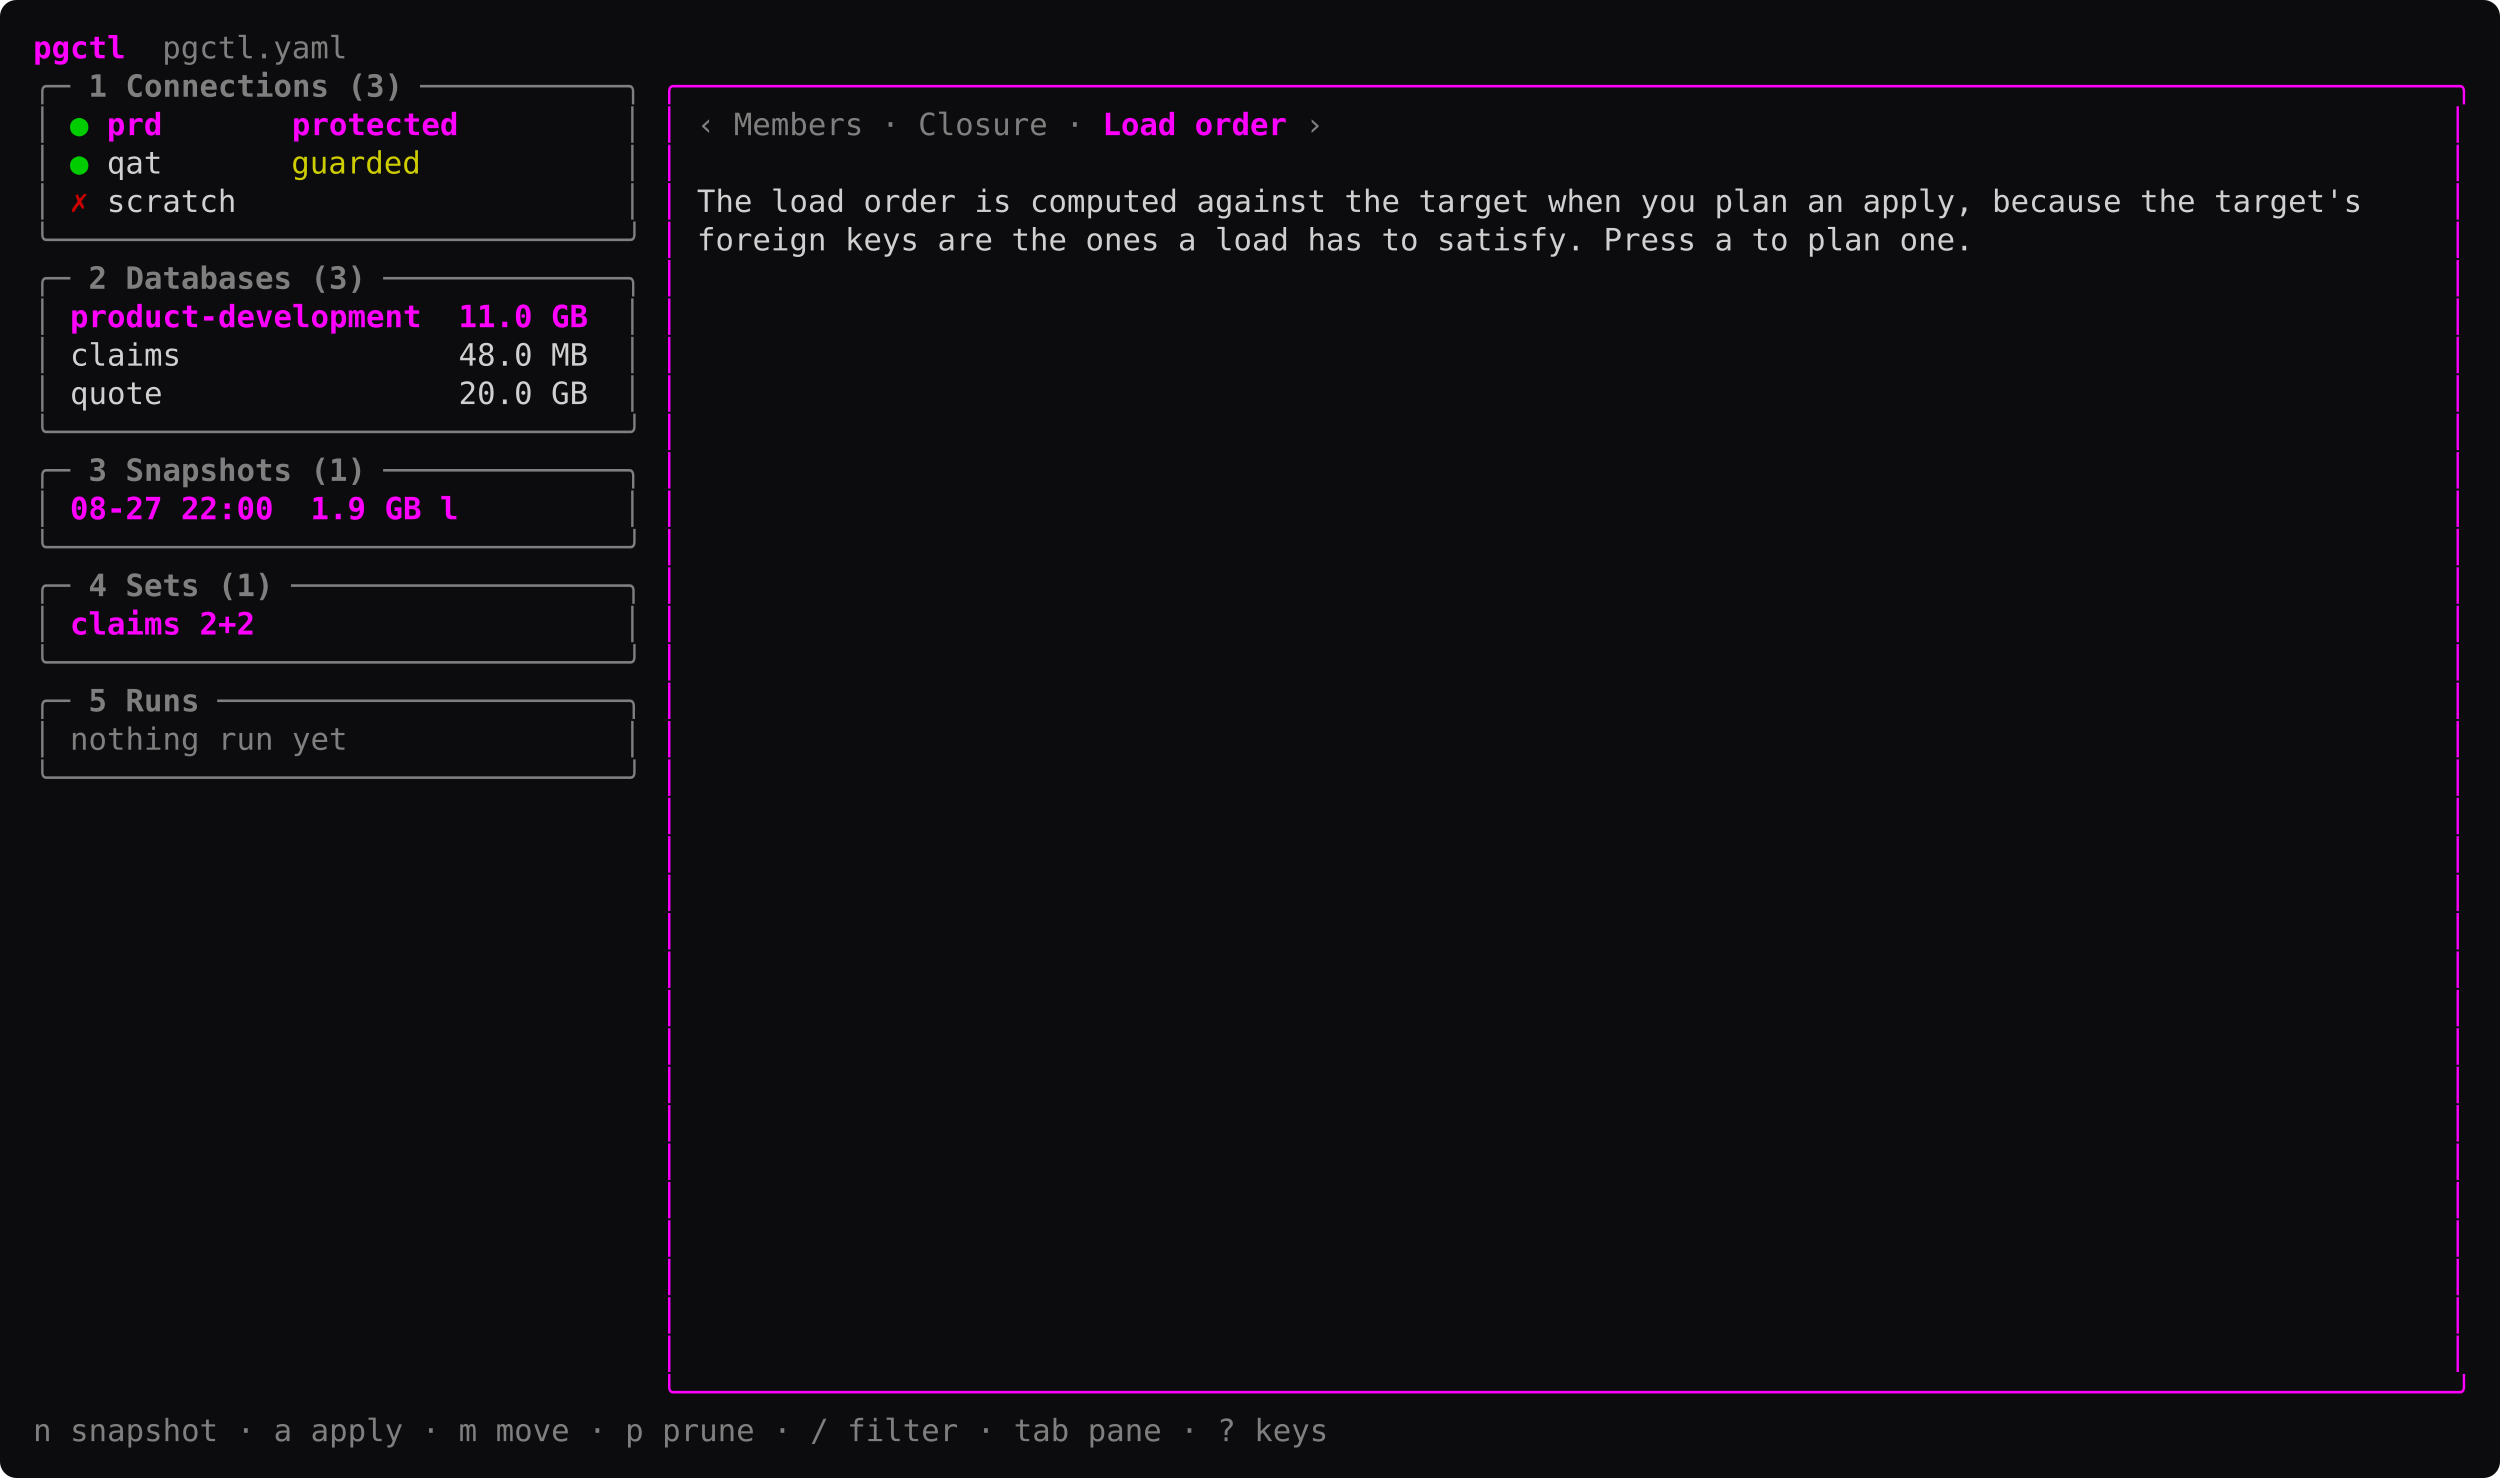
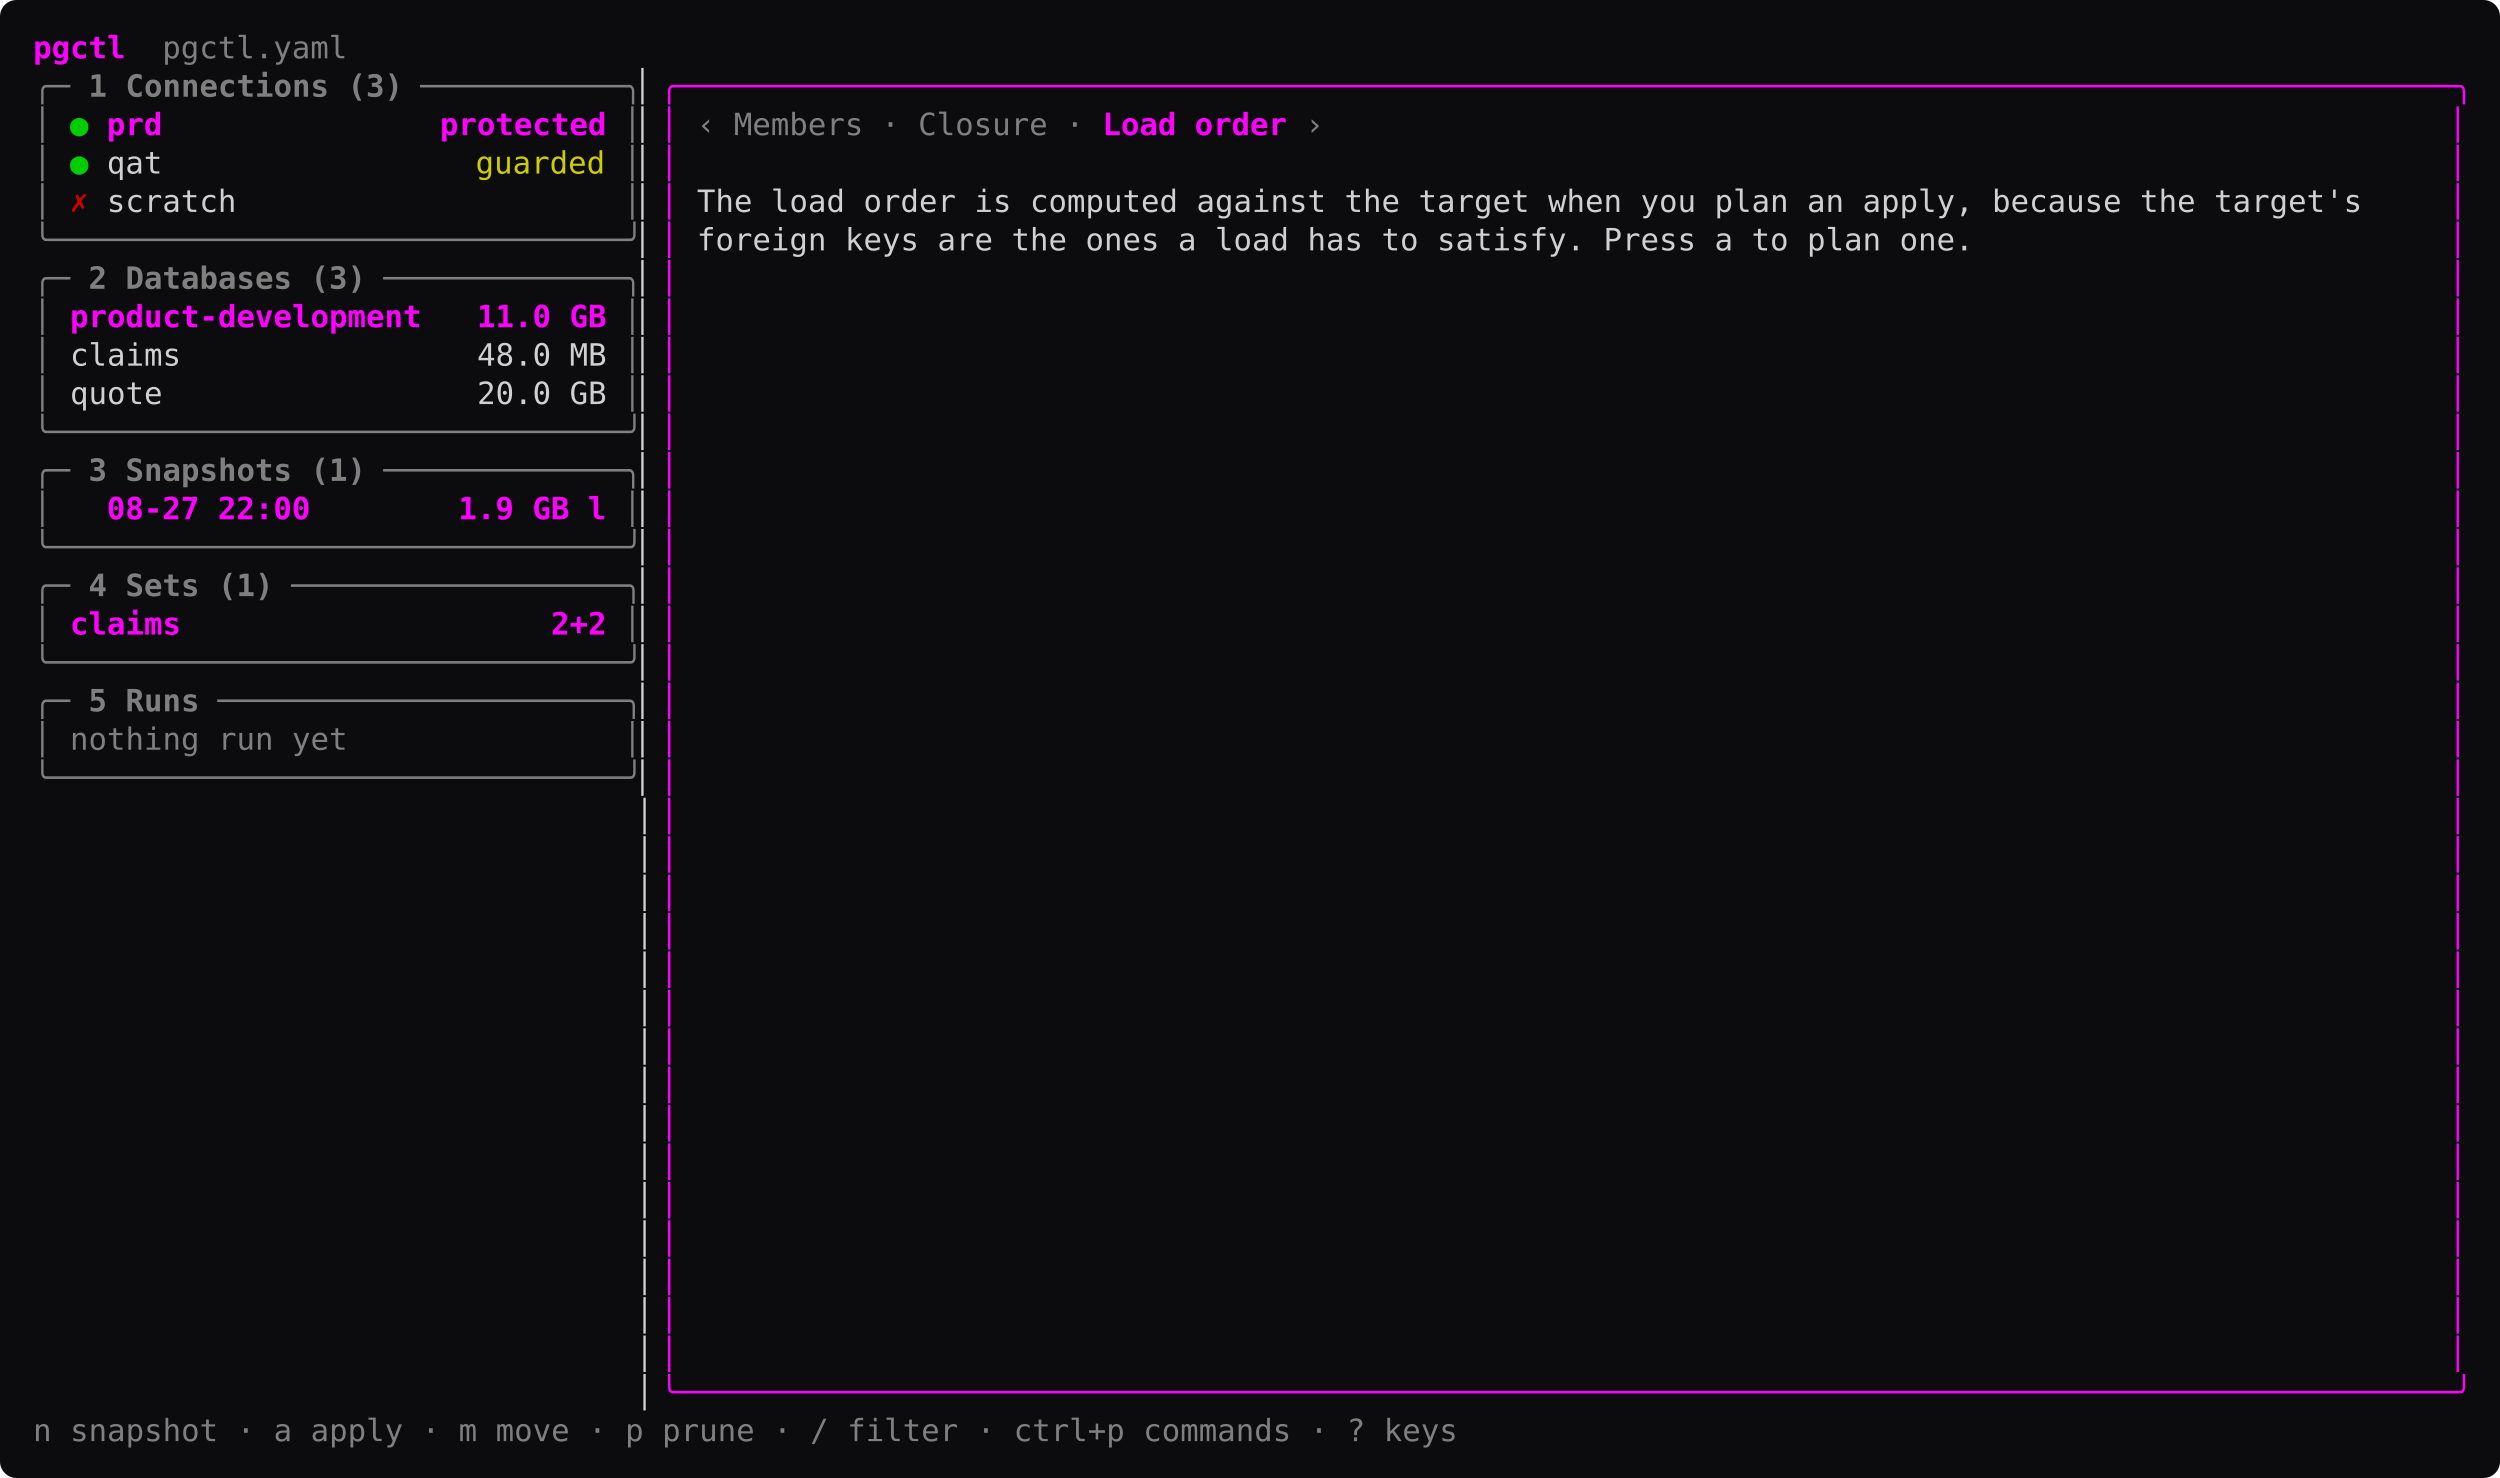
<svg xmlns="http://www.w3.org/2000/svg" width="1057.6" height="625.25" viewBox="0 0 1057.6 625.25" font-family="ui-monospace, 'SF Mono', SFMono-Regular, Menlo, Consolas, 'DejaVu Sans Mono', monospace" font-size="13" role="img">
  <rect width="1057.6" height="625.25" rx="7" fill="#0c0c0e" />
  <text x="14" y="24.68" textLength="39" lengthAdjust="spacing" fill="#ff00ff" font-weight="600" xml:space="preserve">pgctl</text>
  <text x="53" y="24.68" textLength="93.6" lengthAdjust="spacing" fill="#7f7f7f" xml:space="preserve">  pgctl.yaml</text>
  <text x="14" y="40.92" textLength="15.6" lengthAdjust="spacing" fill="#7f7f7f" xml:space="preserve">╭─</text>
  <text x="29.6" y="40.92" textLength="140.4" lengthAdjust="spacing" fill="#7f7f7f" font-weight="600" xml:space="preserve"> 1 Connections (3)</text>
  <text x="177.8" y="40.92" textLength="93.6" lengthAdjust="spacing" fill="#7f7f7f" xml:space="preserve">───────────╮</text>
+   <text x="271.4" y="40.92" textLength="7.8" lengthAdjust="spacing" fill="#d0d0d0" xml:space="preserve">▏</text>
  <text x="279.2" y="40.92" textLength="764.4" lengthAdjust="spacing" fill="#ff00ff" xml:space="preserve">╭────────────────────────────────────────────────────────────────────────────────────────────────╮</text>
  <text x="14" y="57.17" textLength="7.8" lengthAdjust="spacing" fill="#7f7f7f" xml:space="preserve">│</text>
  <text x="29.6" y="57.17" textLength="7.8" lengthAdjust="spacing" fill="#00cd00" xml:space="preserve">●</text>
-   <text x="45.2" y="57.17" textLength="148.2" lengthAdjust="spacing" fill="#ff00ff" font-weight="600" xml:space="preserve">prd       protected</text>
+   <text x="45.2" y="57.17" textLength="210.6" lengthAdjust="spacing" fill="#ff00ff" font-weight="600" xml:space="preserve">prd               protected</text>
  <text x="263.6" y="57.17" textLength="7.8" lengthAdjust="spacing" fill="#7f7f7f" xml:space="preserve">│</text>
+   <text x="271.4" y="57.17" textLength="7.8" lengthAdjust="spacing" fill="#d0d0d0" xml:space="preserve">▏</text>
  <text x="279.2" y="57.17" textLength="7.8" lengthAdjust="spacing" fill="#ff00ff" xml:space="preserve">│</text>
  <text x="294.8" y="57.17" textLength="7.8" lengthAdjust="spacing" fill="#7f7f7f" xml:space="preserve">‹</text>
  <text x="302.6" y="57.17" textLength="62.4" lengthAdjust="spacing" fill="#7f7f7f" xml:space="preserve"> Members</text>
  <text x="372.8" y="57.17" textLength="7.8" lengthAdjust="spacing" fill="#7f7f7f" xml:space="preserve">·</text>
  <text x="380.6" y="57.17" textLength="62.4" lengthAdjust="spacing" fill="#7f7f7f" xml:space="preserve"> Closure</text>
  <text x="450.8" y="57.17" textLength="7.8" lengthAdjust="spacing" fill="#7f7f7f" xml:space="preserve">·</text>
  <text x="466.4" y="57.17" textLength="7.8" lengthAdjust="spacing" fill="#ff00ff" font-weight="600" xml:space="preserve">L</text>
  <text x="474.2" y="57.17" textLength="7.8" lengthAdjust="spacing" fill="#ff00ff" font-weight="600" xml:space="preserve">o</text>
  <text x="482" y="57.17" textLength="7.8" lengthAdjust="spacing" fill="#ff00ff" font-weight="600" xml:space="preserve">a</text>
  <text x="489.8" y="57.17" textLength="7.8" lengthAdjust="spacing" fill="#ff00ff" font-weight="600" xml:space="preserve">d</text>
  <text x="505.4" y="57.17" textLength="7.8" lengthAdjust="spacing" fill="#ff00ff" font-weight="600" xml:space="preserve">o</text>
  <text x="513.2" y="57.17" textLength="7.8" lengthAdjust="spacing" fill="#ff00ff" font-weight="600" xml:space="preserve">r</text>
  <text x="521" y="57.17" textLength="7.8" lengthAdjust="spacing" fill="#ff00ff" font-weight="600" xml:space="preserve">d</text>
  <text x="528.8" y="57.17" textLength="7.8" lengthAdjust="spacing" fill="#ff00ff" font-weight="600" xml:space="preserve">e</text>
  <text x="536.6" y="57.17" textLength="7.8" lengthAdjust="spacing" fill="#ff00ff" font-weight="600" xml:space="preserve">r</text>
  <text x="552.2" y="57.17" textLength="7.8" lengthAdjust="spacing" fill="#7f7f7f" xml:space="preserve">›</text>
  <text x="1035.8" y="57.17" textLength="7.8" lengthAdjust="spacing" fill="#ff00ff" xml:space="preserve">│</text>
  <text x="14" y="73.42" textLength="7.8" lengthAdjust="spacing" fill="#7f7f7f" xml:space="preserve">│</text>
  <text x="29.6" y="73.42" textLength="7.8" lengthAdjust="spacing" fill="#00cd00" xml:space="preserve">●</text>
  <text x="45.2" y="73.42" textLength="23.4" lengthAdjust="spacing" fill="#d0d0d0" xml:space="preserve">qat</text>
-   <text x="115.4" y="73.42" textLength="62.4" lengthAdjust="spacing" fill="#cdcd00" xml:space="preserve"> guarded</text>
+   <text x="201.2" y="73.42" textLength="54.6" lengthAdjust="spacing" fill="#cdcd00" xml:space="preserve">guarded</text>
  <text x="263.6" y="73.42" textLength="7.8" lengthAdjust="spacing" fill="#7f7f7f" xml:space="preserve">│</text>
+   <text x="271.4" y="73.42" textLength="7.8" lengthAdjust="spacing" fill="#d0d0d0" xml:space="preserve">▏</text>
  <text x="279.2" y="73.42" textLength="7.8" lengthAdjust="spacing" fill="#ff00ff" xml:space="preserve">│</text>
  <text x="1035.8" y="73.42" textLength="7.8" lengthAdjust="spacing" fill="#ff00ff" xml:space="preserve">│</text>
  <text x="14" y="89.67" textLength="7.8" lengthAdjust="spacing" fill="#7f7f7f" xml:space="preserve">│</text>
  <text x="29.6" y="89.67" textLength="7.8" lengthAdjust="spacing" fill="#cd0000" font-weight="600" xml:space="preserve">✗</text>
  <text x="45.2" y="89.67" textLength="54.6" lengthAdjust="spacing" fill="#d0d0d0" xml:space="preserve">scratch</text>
  <text x="263.6" y="89.67" textLength="7.8" lengthAdjust="spacing" fill="#7f7f7f" xml:space="preserve">│</text>
+   <text x="271.4" y="89.67" textLength="7.8" lengthAdjust="spacing" fill="#d0d0d0" xml:space="preserve">▏</text>
  <text x="279.2" y="89.67" textLength="7.8" lengthAdjust="spacing" fill="#ff00ff" xml:space="preserve">│</text>
  <text x="287" y="89.67" textLength="709.8" lengthAdjust="spacing" fill="#d0d0d0" xml:space="preserve"> The load order is computed against the target when you plan an apply, because the target's</text>
  <text x="1035.8" y="89.67" textLength="7.8" lengthAdjust="spacing" fill="#ff00ff" xml:space="preserve">│</text>
  <text x="14" y="105.92" textLength="257.4" lengthAdjust="spacing" fill="#7f7f7f" xml:space="preserve">╰───────────────────────────────╯</text>
+   <text x="271.4" y="105.92" textLength="7.8" lengthAdjust="spacing" fill="#d0d0d0" xml:space="preserve">▏</text>
  <text x="279.2" y="105.92" textLength="7.8" lengthAdjust="spacing" fill="#ff00ff" xml:space="preserve">│</text>
  <text x="287" y="105.92" textLength="546" lengthAdjust="spacing" fill="#d0d0d0" xml:space="preserve"> foreign keys are the ones a load has to satisfy. Press a to plan one.</text>
  <text x="1035.8" y="105.92" textLength="7.8" lengthAdjust="spacing" fill="#ff00ff" xml:space="preserve">│</text>
  <text x="14" y="122.17" textLength="15.6" lengthAdjust="spacing" fill="#7f7f7f" xml:space="preserve">╭─</text>
  <text x="29.6" y="122.17" textLength="124.8" lengthAdjust="spacing" fill="#7f7f7f" font-weight="600" xml:space="preserve"> 2 Databases (3)</text>
  <text x="162.2" y="122.17" textLength="109.2" lengthAdjust="spacing" fill="#7f7f7f" xml:space="preserve">─────────────╮</text>
+   <text x="271.4" y="122.17" textLength="7.8" lengthAdjust="spacing" fill="#d0d0d0" xml:space="preserve">▏</text>
  <text x="279.2" y="122.17" textLength="7.8" lengthAdjust="spacing" fill="#ff00ff" xml:space="preserve">│</text>
  <text x="1035.8" y="122.17" textLength="7.8" lengthAdjust="spacing" fill="#ff00ff" xml:space="preserve">│</text>
  <text x="14" y="138.43" textLength="7.8" lengthAdjust="spacing" fill="#7f7f7f" xml:space="preserve">│</text>
-   <text x="29.6" y="138.43" textLength="218.4" lengthAdjust="spacing" fill="#ff00ff" font-weight="600" xml:space="preserve">product-development  11.0 GB</text>
+   <text x="29.6" y="138.43" textLength="226.2" lengthAdjust="spacing" fill="#ff00ff" font-weight="600" xml:space="preserve">product-development   11.0 GB</text>
  <text x="263.6" y="138.43" textLength="7.8" lengthAdjust="spacing" fill="#7f7f7f" xml:space="preserve">│</text>
+   <text x="271.4" y="138.43" textLength="7.8" lengthAdjust="spacing" fill="#d0d0d0" xml:space="preserve">▏</text>
  <text x="279.2" y="138.43" textLength="7.8" lengthAdjust="spacing" fill="#ff00ff" xml:space="preserve">│</text>
  <text x="1035.8" y="138.43" textLength="7.8" lengthAdjust="spacing" fill="#ff00ff" xml:space="preserve">│</text>
  <text x="14" y="154.68" textLength="7.8" lengthAdjust="spacing" fill="#7f7f7f" xml:space="preserve">│</text>
-   <text x="21.8" y="154.68" textLength="226.2" lengthAdjust="spacing" fill="#d0d0d0" xml:space="preserve"> claims               48.0 MB</text>
+   <text x="21.8" y="154.68" textLength="234" lengthAdjust="spacing" fill="#d0d0d0" xml:space="preserve"> claims                48.0 MB</text>
  <text x="263.6" y="154.68" textLength="7.8" lengthAdjust="spacing" fill="#7f7f7f" xml:space="preserve">│</text>
+   <text x="271.4" y="154.68" textLength="7.8" lengthAdjust="spacing" fill="#d0d0d0" xml:space="preserve">▏</text>
  <text x="279.2" y="154.68" textLength="7.8" lengthAdjust="spacing" fill="#ff00ff" xml:space="preserve">│</text>
  <text x="1035.8" y="154.68" textLength="7.8" lengthAdjust="spacing" fill="#ff00ff" xml:space="preserve">│</text>
  <text x="14" y="170.93" textLength="7.8" lengthAdjust="spacing" fill="#7f7f7f" xml:space="preserve">│</text>
-   <text x="21.8" y="170.93" textLength="226.2" lengthAdjust="spacing" fill="#d0d0d0" xml:space="preserve"> quote                20.0 GB</text>
+   <text x="21.8" y="170.93" textLength="234" lengthAdjust="spacing" fill="#d0d0d0" xml:space="preserve"> quote                 20.0 GB</text>
  <text x="263.6" y="170.93" textLength="7.8" lengthAdjust="spacing" fill="#7f7f7f" xml:space="preserve">│</text>
+   <text x="271.4" y="170.93" textLength="7.8" lengthAdjust="spacing" fill="#d0d0d0" xml:space="preserve">▏</text>
  <text x="279.2" y="170.93" textLength="7.8" lengthAdjust="spacing" fill="#ff00ff" xml:space="preserve">│</text>
  <text x="1035.8" y="170.93" textLength="7.8" lengthAdjust="spacing" fill="#ff00ff" xml:space="preserve">│</text>
  <text x="14" y="187.18" textLength="257.4" lengthAdjust="spacing" fill="#7f7f7f" xml:space="preserve">╰───────────────────────────────╯</text>
+   <text x="271.4" y="187.18" textLength="7.8" lengthAdjust="spacing" fill="#d0d0d0" xml:space="preserve">▏</text>
  <text x="279.2" y="187.18" textLength="7.8" lengthAdjust="spacing" fill="#ff00ff" xml:space="preserve">│</text>
  <text x="1035.8" y="187.18" textLength="7.8" lengthAdjust="spacing" fill="#ff00ff" xml:space="preserve">│</text>
  <text x="14" y="203.43" textLength="15.6" lengthAdjust="spacing" fill="#7f7f7f" xml:space="preserve">╭─</text>
  <text x="29.6" y="203.43" textLength="124.8" lengthAdjust="spacing" fill="#7f7f7f" font-weight="600" xml:space="preserve"> 3 Snapshots (1)</text>
  <text x="162.2" y="203.43" textLength="109.2" lengthAdjust="spacing" fill="#7f7f7f" xml:space="preserve">─────────────╮</text>
+   <text x="271.4" y="203.43" textLength="7.8" lengthAdjust="spacing" fill="#d0d0d0" xml:space="preserve">▏</text>
  <text x="279.2" y="203.43" textLength="7.8" lengthAdjust="spacing" fill="#ff00ff" xml:space="preserve">│</text>
  <text x="1035.8" y="203.43" textLength="7.8" lengthAdjust="spacing" fill="#ff00ff" xml:space="preserve">│</text>
  <text x="14" y="219.68" textLength="7.8" lengthAdjust="spacing" fill="#7f7f7f" xml:space="preserve">│</text>
-   <text x="29.6" y="219.68" textLength="163.8" lengthAdjust="spacing" fill="#ff00ff" font-weight="600" xml:space="preserve">08-27 22:00  1.9 GB l</text>
+   <text x="45.2" y="219.68" textLength="210.6" lengthAdjust="spacing" fill="#ff00ff" font-weight="600" xml:space="preserve">08-27 22:00        1.9 GB l</text>
  <text x="263.6" y="219.68" textLength="7.8" lengthAdjust="spacing" fill="#7f7f7f" xml:space="preserve">│</text>
+   <text x="271.4" y="219.68" textLength="7.8" lengthAdjust="spacing" fill="#d0d0d0" xml:space="preserve">▏</text>
  <text x="279.2" y="219.68" textLength="7.8" lengthAdjust="spacing" fill="#ff00ff" xml:space="preserve">│</text>
  <text x="1035.8" y="219.68" textLength="7.8" lengthAdjust="spacing" fill="#ff00ff" xml:space="preserve">│</text>
  <text x="14" y="235.93" textLength="257.4" lengthAdjust="spacing" fill="#7f7f7f" xml:space="preserve">╰───────────────────────────────╯</text>
+   <text x="271.4" y="235.93" textLength="7.8" lengthAdjust="spacing" fill="#d0d0d0" xml:space="preserve">▏</text>
  <text x="279.2" y="235.93" textLength="7.8" lengthAdjust="spacing" fill="#ff00ff" xml:space="preserve">│</text>
  <text x="1035.8" y="235.93" textLength="7.8" lengthAdjust="spacing" fill="#ff00ff" xml:space="preserve">│</text>
  <text x="14" y="252.18" textLength="15.6" lengthAdjust="spacing" fill="#7f7f7f" xml:space="preserve">╭─</text>
  <text x="29.6" y="252.18" textLength="85.8" lengthAdjust="spacing" fill="#7f7f7f" font-weight="600" xml:space="preserve"> 4 Sets (1)</text>
  <text x="123.2" y="252.18" textLength="148.2" lengthAdjust="spacing" fill="#7f7f7f" xml:space="preserve">──────────────────╮</text>
+   <text x="271.4" y="252.18" textLength="7.8" lengthAdjust="spacing" fill="#d0d0d0" xml:space="preserve">▏</text>
  <text x="279.2" y="252.18" textLength="7.8" lengthAdjust="spacing" fill="#ff00ff" xml:space="preserve">│</text>
  <text x="1035.8" y="252.18" textLength="7.8" lengthAdjust="spacing" fill="#ff00ff" xml:space="preserve">│</text>
  <text x="14" y="268.43" textLength="7.8" lengthAdjust="spacing" fill="#7f7f7f" xml:space="preserve">│</text>
-   <text x="29.6" y="268.43" textLength="78" lengthAdjust="spacing" fill="#ff00ff" font-weight="600" xml:space="preserve">claims 2+2</text>
+   <text x="29.6" y="268.43" textLength="226.2" lengthAdjust="spacing" fill="#ff00ff" font-weight="600" xml:space="preserve">claims                    2+2</text>
  <text x="263.6" y="268.43" textLength="7.8" lengthAdjust="spacing" fill="#7f7f7f" xml:space="preserve">│</text>
+   <text x="271.4" y="268.43" textLength="7.8" lengthAdjust="spacing" fill="#d0d0d0" xml:space="preserve">▏</text>
  <text x="279.2" y="268.43" textLength="7.8" lengthAdjust="spacing" fill="#ff00ff" xml:space="preserve">│</text>
  <text x="1035.8" y="268.43" textLength="7.8" lengthAdjust="spacing" fill="#ff00ff" xml:space="preserve">│</text>
  <text x="14" y="284.68" textLength="257.4" lengthAdjust="spacing" fill="#7f7f7f" xml:space="preserve">╰───────────────────────────────╯</text>
+   <text x="271.4" y="284.68" textLength="7.8" lengthAdjust="spacing" fill="#d0d0d0" xml:space="preserve">▏</text>
  <text x="279.2" y="284.68" textLength="7.8" lengthAdjust="spacing" fill="#ff00ff" xml:space="preserve">│</text>
  <text x="1035.8" y="284.68" textLength="7.8" lengthAdjust="spacing" fill="#ff00ff" xml:space="preserve">│</text>
  <text x="14" y="300.93" textLength="15.6" lengthAdjust="spacing" fill="#7f7f7f" xml:space="preserve">╭─</text>
  <text x="29.6" y="300.93" textLength="54.6" lengthAdjust="spacing" fill="#7f7f7f" font-weight="600" xml:space="preserve"> 5 Runs</text>
  <text x="92" y="300.93" textLength="179.4" lengthAdjust="spacing" fill="#7f7f7f" xml:space="preserve">──────────────────────╮</text>
+   <text x="271.4" y="300.93" textLength="7.8" lengthAdjust="spacing" fill="#d0d0d0" xml:space="preserve">▏</text>
  <text x="279.2" y="300.93" textLength="7.8" lengthAdjust="spacing" fill="#ff00ff" xml:space="preserve">│</text>
  <text x="1035.8" y="300.93" textLength="7.8" lengthAdjust="spacing" fill="#ff00ff" xml:space="preserve">│</text>
  <text x="14" y="317.18" textLength="7.8" lengthAdjust="spacing" fill="#7f7f7f" xml:space="preserve">│</text>
  <text x="29.6" y="317.18" textLength="117" lengthAdjust="spacing" fill="#7f7f7f" xml:space="preserve">nothing run yet</text>
  <text x="263.6" y="317.18" textLength="7.8" lengthAdjust="spacing" fill="#7f7f7f" xml:space="preserve">│</text>
+   <text x="271.4" y="317.18" textLength="7.8" lengthAdjust="spacing" fill="#d0d0d0" xml:space="preserve">▏</text>
  <text x="279.2" y="317.18" textLength="7.8" lengthAdjust="spacing" fill="#ff00ff" xml:space="preserve">│</text>
  <text x="1035.8" y="317.18" textLength="7.8" lengthAdjust="spacing" fill="#ff00ff" xml:space="preserve">│</text>
  <text x="14" y="333.43" textLength="257.4" lengthAdjust="spacing" fill="#7f7f7f" xml:space="preserve">╰───────────────────────────────╯</text>
+   <text x="271.4" y="333.43" textLength="7.8" lengthAdjust="spacing" fill="#d0d0d0" xml:space="preserve">▏</text>
  <text x="279.2" y="333.43" textLength="7.8" lengthAdjust="spacing" fill="#ff00ff" xml:space="preserve">│</text>
  <text x="1035.8" y="333.43" textLength="7.8" lengthAdjust="spacing" fill="#ff00ff" xml:space="preserve">│</text>
+   <text x="14" y="349.68" textLength="265.2" lengthAdjust="spacing" fill="#d0d0d0" xml:space="preserve">                                 ▏</text>
  <text x="279.2" y="349.68" textLength="7.8" lengthAdjust="spacing" fill="#ff00ff" xml:space="preserve">│</text>
  <text x="1035.8" y="349.68" textLength="7.8" lengthAdjust="spacing" fill="#ff00ff" xml:space="preserve">│</text>
+   <text x="14" y="365.93" textLength="265.2" lengthAdjust="spacing" fill="#d0d0d0" xml:space="preserve">                                 ▏</text>
  <text x="279.2" y="365.93" textLength="7.8" lengthAdjust="spacing" fill="#ff00ff" xml:space="preserve">│</text>
  <text x="1035.8" y="365.93" textLength="7.8" lengthAdjust="spacing" fill="#ff00ff" xml:space="preserve">│</text>
+   <text x="14" y="382.18" textLength="265.2" lengthAdjust="spacing" fill="#d0d0d0" xml:space="preserve">                                 ▏</text>
  <text x="279.2" y="382.18" textLength="7.8" lengthAdjust="spacing" fill="#ff00ff" xml:space="preserve">│</text>
  <text x="1035.8" y="382.18" textLength="7.8" lengthAdjust="spacing" fill="#ff00ff" xml:space="preserve">│</text>
+   <text x="14" y="398.43" textLength="265.2" lengthAdjust="spacing" fill="#d0d0d0" xml:space="preserve">                                 ▏</text>
  <text x="279.2" y="398.43" textLength="7.8" lengthAdjust="spacing" fill="#ff00ff" xml:space="preserve">│</text>
  <text x="1035.8" y="398.43" textLength="7.8" lengthAdjust="spacing" fill="#ff00ff" xml:space="preserve">│</text>
+   <text x="14" y="414.68" textLength="265.2" lengthAdjust="spacing" fill="#d0d0d0" xml:space="preserve">                                 ▏</text>
  <text x="279.2" y="414.68" textLength="7.8" lengthAdjust="spacing" fill="#ff00ff" xml:space="preserve">│</text>
  <text x="1035.8" y="414.68" textLength="7.8" lengthAdjust="spacing" fill="#ff00ff" xml:space="preserve">│</text>
+   <text x="14" y="430.93" textLength="265.2" lengthAdjust="spacing" fill="#d0d0d0" xml:space="preserve">                                 ▏</text>
  <text x="279.2" y="430.93" textLength="7.8" lengthAdjust="spacing" fill="#ff00ff" xml:space="preserve">│</text>
  <text x="1035.8" y="430.93" textLength="7.8" lengthAdjust="spacing" fill="#ff00ff" xml:space="preserve">│</text>
+   <text x="14" y="447.18" textLength="265.2" lengthAdjust="spacing" fill="#d0d0d0" xml:space="preserve">                                 ▏</text>
  <text x="279.2" y="447.18" textLength="7.8" lengthAdjust="spacing" fill="#ff00ff" xml:space="preserve">│</text>
  <text x="1035.8" y="447.18" textLength="7.8" lengthAdjust="spacing" fill="#ff00ff" xml:space="preserve">│</text>
+   <text x="14" y="463.43" textLength="265.2" lengthAdjust="spacing" fill="#d0d0d0" xml:space="preserve">                                 ▏</text>
  <text x="279.2" y="463.43" textLength="7.8" lengthAdjust="spacing" fill="#ff00ff" xml:space="preserve">│</text>
  <text x="1035.8" y="463.43" textLength="7.8" lengthAdjust="spacing" fill="#ff00ff" xml:space="preserve">│</text>
+   <text x="14" y="479.68" textLength="265.2" lengthAdjust="spacing" fill="#d0d0d0" xml:space="preserve">                                 ▏</text>
  <text x="279.2" y="479.68" textLength="7.8" lengthAdjust="spacing" fill="#ff00ff" xml:space="preserve">│</text>
  <text x="1035.8" y="479.68" textLength="7.8" lengthAdjust="spacing" fill="#ff00ff" xml:space="preserve">│</text>
+   <text x="14" y="495.93" textLength="265.2" lengthAdjust="spacing" fill="#d0d0d0" xml:space="preserve">                                 ▏</text>
  <text x="279.2" y="495.93" textLength="7.8" lengthAdjust="spacing" fill="#ff00ff" xml:space="preserve">│</text>
  <text x="1035.8" y="495.93" textLength="7.8" lengthAdjust="spacing" fill="#ff00ff" xml:space="preserve">│</text>
+   <text x="14" y="512.17" textLength="265.2" lengthAdjust="spacing" fill="#d0d0d0" xml:space="preserve">                                 ▏</text>
  <text x="279.2" y="512.17" textLength="7.8" lengthAdjust="spacing" fill="#ff00ff" xml:space="preserve">│</text>
  <text x="1035.8" y="512.17" textLength="7.8" lengthAdjust="spacing" fill="#ff00ff" xml:space="preserve">│</text>
+   <text x="14" y="528.42" textLength="265.2" lengthAdjust="spacing" fill="#d0d0d0" xml:space="preserve">                                 ▏</text>
  <text x="279.2" y="528.42" textLength="7.8" lengthAdjust="spacing" fill="#ff00ff" xml:space="preserve">│</text>
  <text x="1035.8" y="528.42" textLength="7.8" lengthAdjust="spacing" fill="#ff00ff" xml:space="preserve">│</text>
+   <text x="14" y="544.67" textLength="265.2" lengthAdjust="spacing" fill="#d0d0d0" xml:space="preserve">                                 ▏</text>
  <text x="279.2" y="544.67" textLength="7.8" lengthAdjust="spacing" fill="#ff00ff" xml:space="preserve">│</text>
  <text x="1035.8" y="544.67" textLength="7.8" lengthAdjust="spacing" fill="#ff00ff" xml:space="preserve">│</text>
+   <text x="14" y="560.92" textLength="265.2" lengthAdjust="spacing" fill="#d0d0d0" xml:space="preserve">                                 ▏</text>
  <text x="279.2" y="560.92" textLength="7.8" lengthAdjust="spacing" fill="#ff00ff" xml:space="preserve">│</text>
  <text x="1035.8" y="560.92" textLength="7.8" lengthAdjust="spacing" fill="#ff00ff" xml:space="preserve">│</text>
+   <text x="14" y="577.17" textLength="265.2" lengthAdjust="spacing" fill="#d0d0d0" xml:space="preserve">                                 ▏</text>
  <text x="279.2" y="577.17" textLength="7.8" lengthAdjust="spacing" fill="#ff00ff" xml:space="preserve">│</text>
  <text x="1035.8" y="577.17" textLength="7.8" lengthAdjust="spacing" fill="#ff00ff" xml:space="preserve">│</text>
+   <text x="14" y="593.42" textLength="265.2" lengthAdjust="spacing" fill="#d0d0d0" xml:space="preserve">                                 ▏</text>
  <text x="279.2" y="593.42" textLength="764.4" lengthAdjust="spacing" fill="#ff00ff" xml:space="preserve">╰────────────────────────────────────────────────────────────────────────────────────────────────╯</text>
-   <text x="14" y="609.67" textLength="546" lengthAdjust="spacing" fill="#7f7f7f" xml:space="preserve">n snapshot · a apply · m move · p prune · / filter · tab pane · ? keys</text>
+   <text x="14" y="609.67" textLength="600.6" lengthAdjust="spacing" fill="#7f7f7f" xml:space="preserve">n snapshot · a apply · m move · p prune · / filter · ctrl+p commands · ? keys</text>
</svg>
